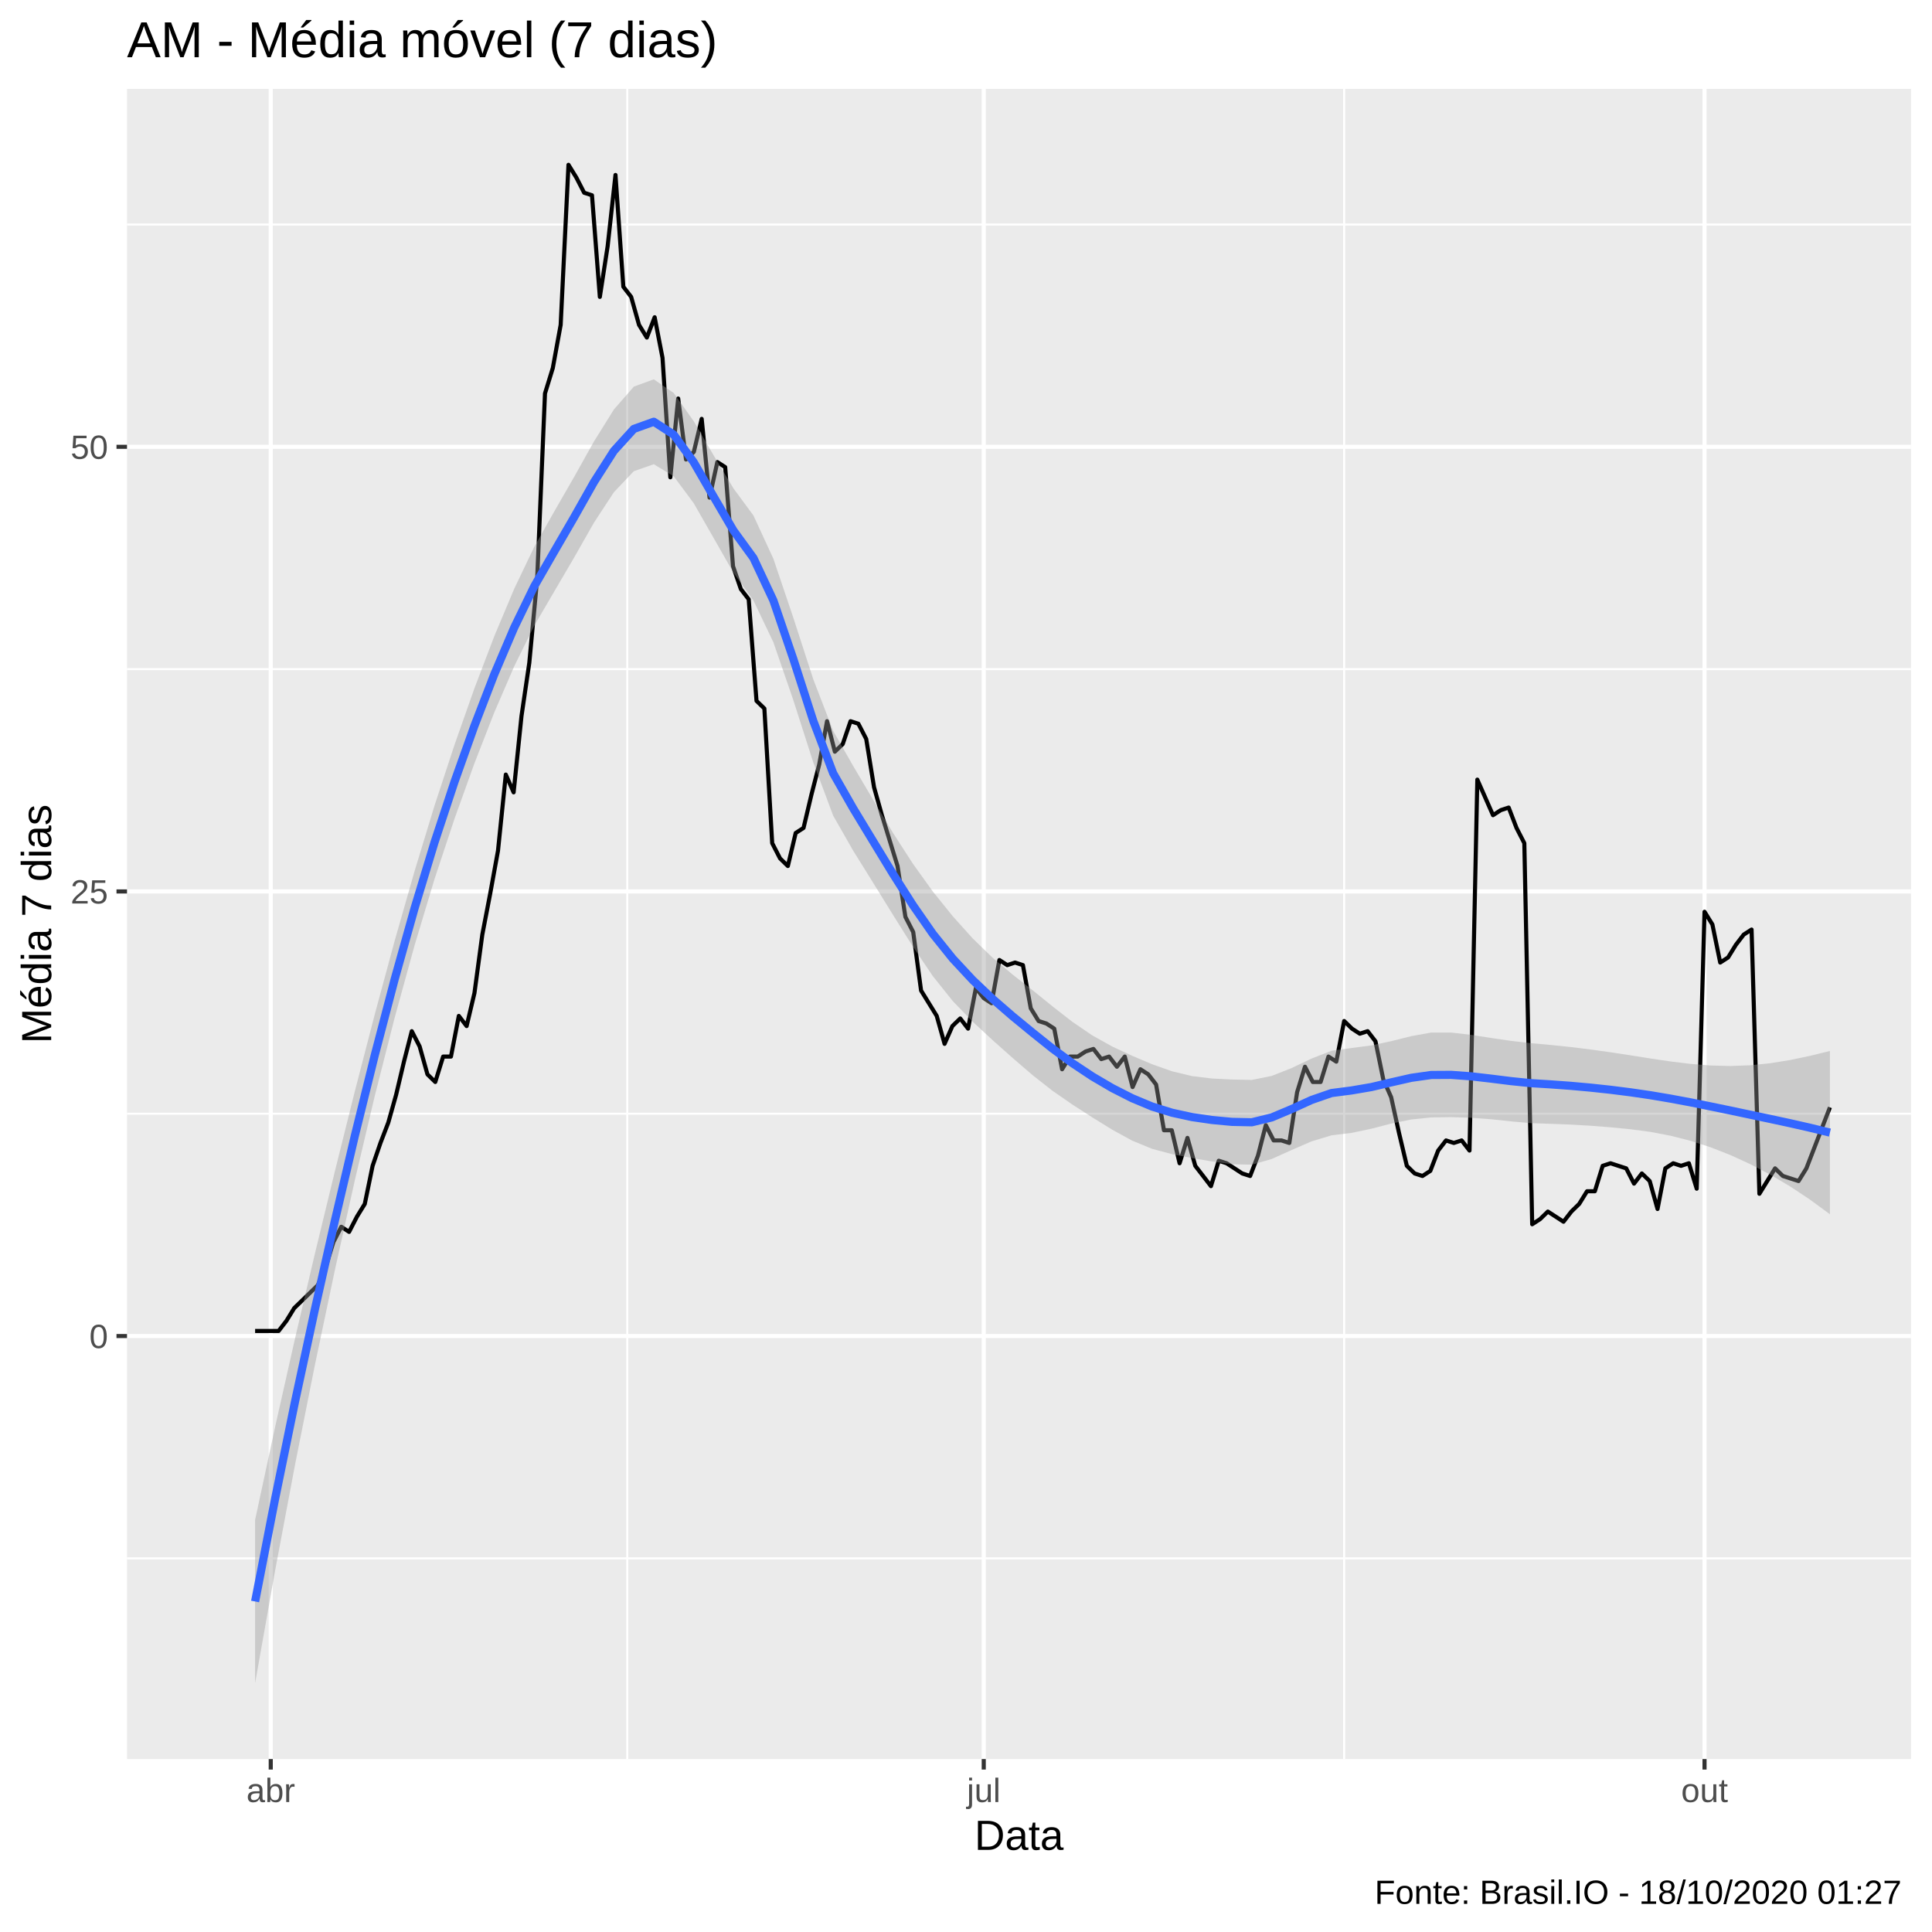
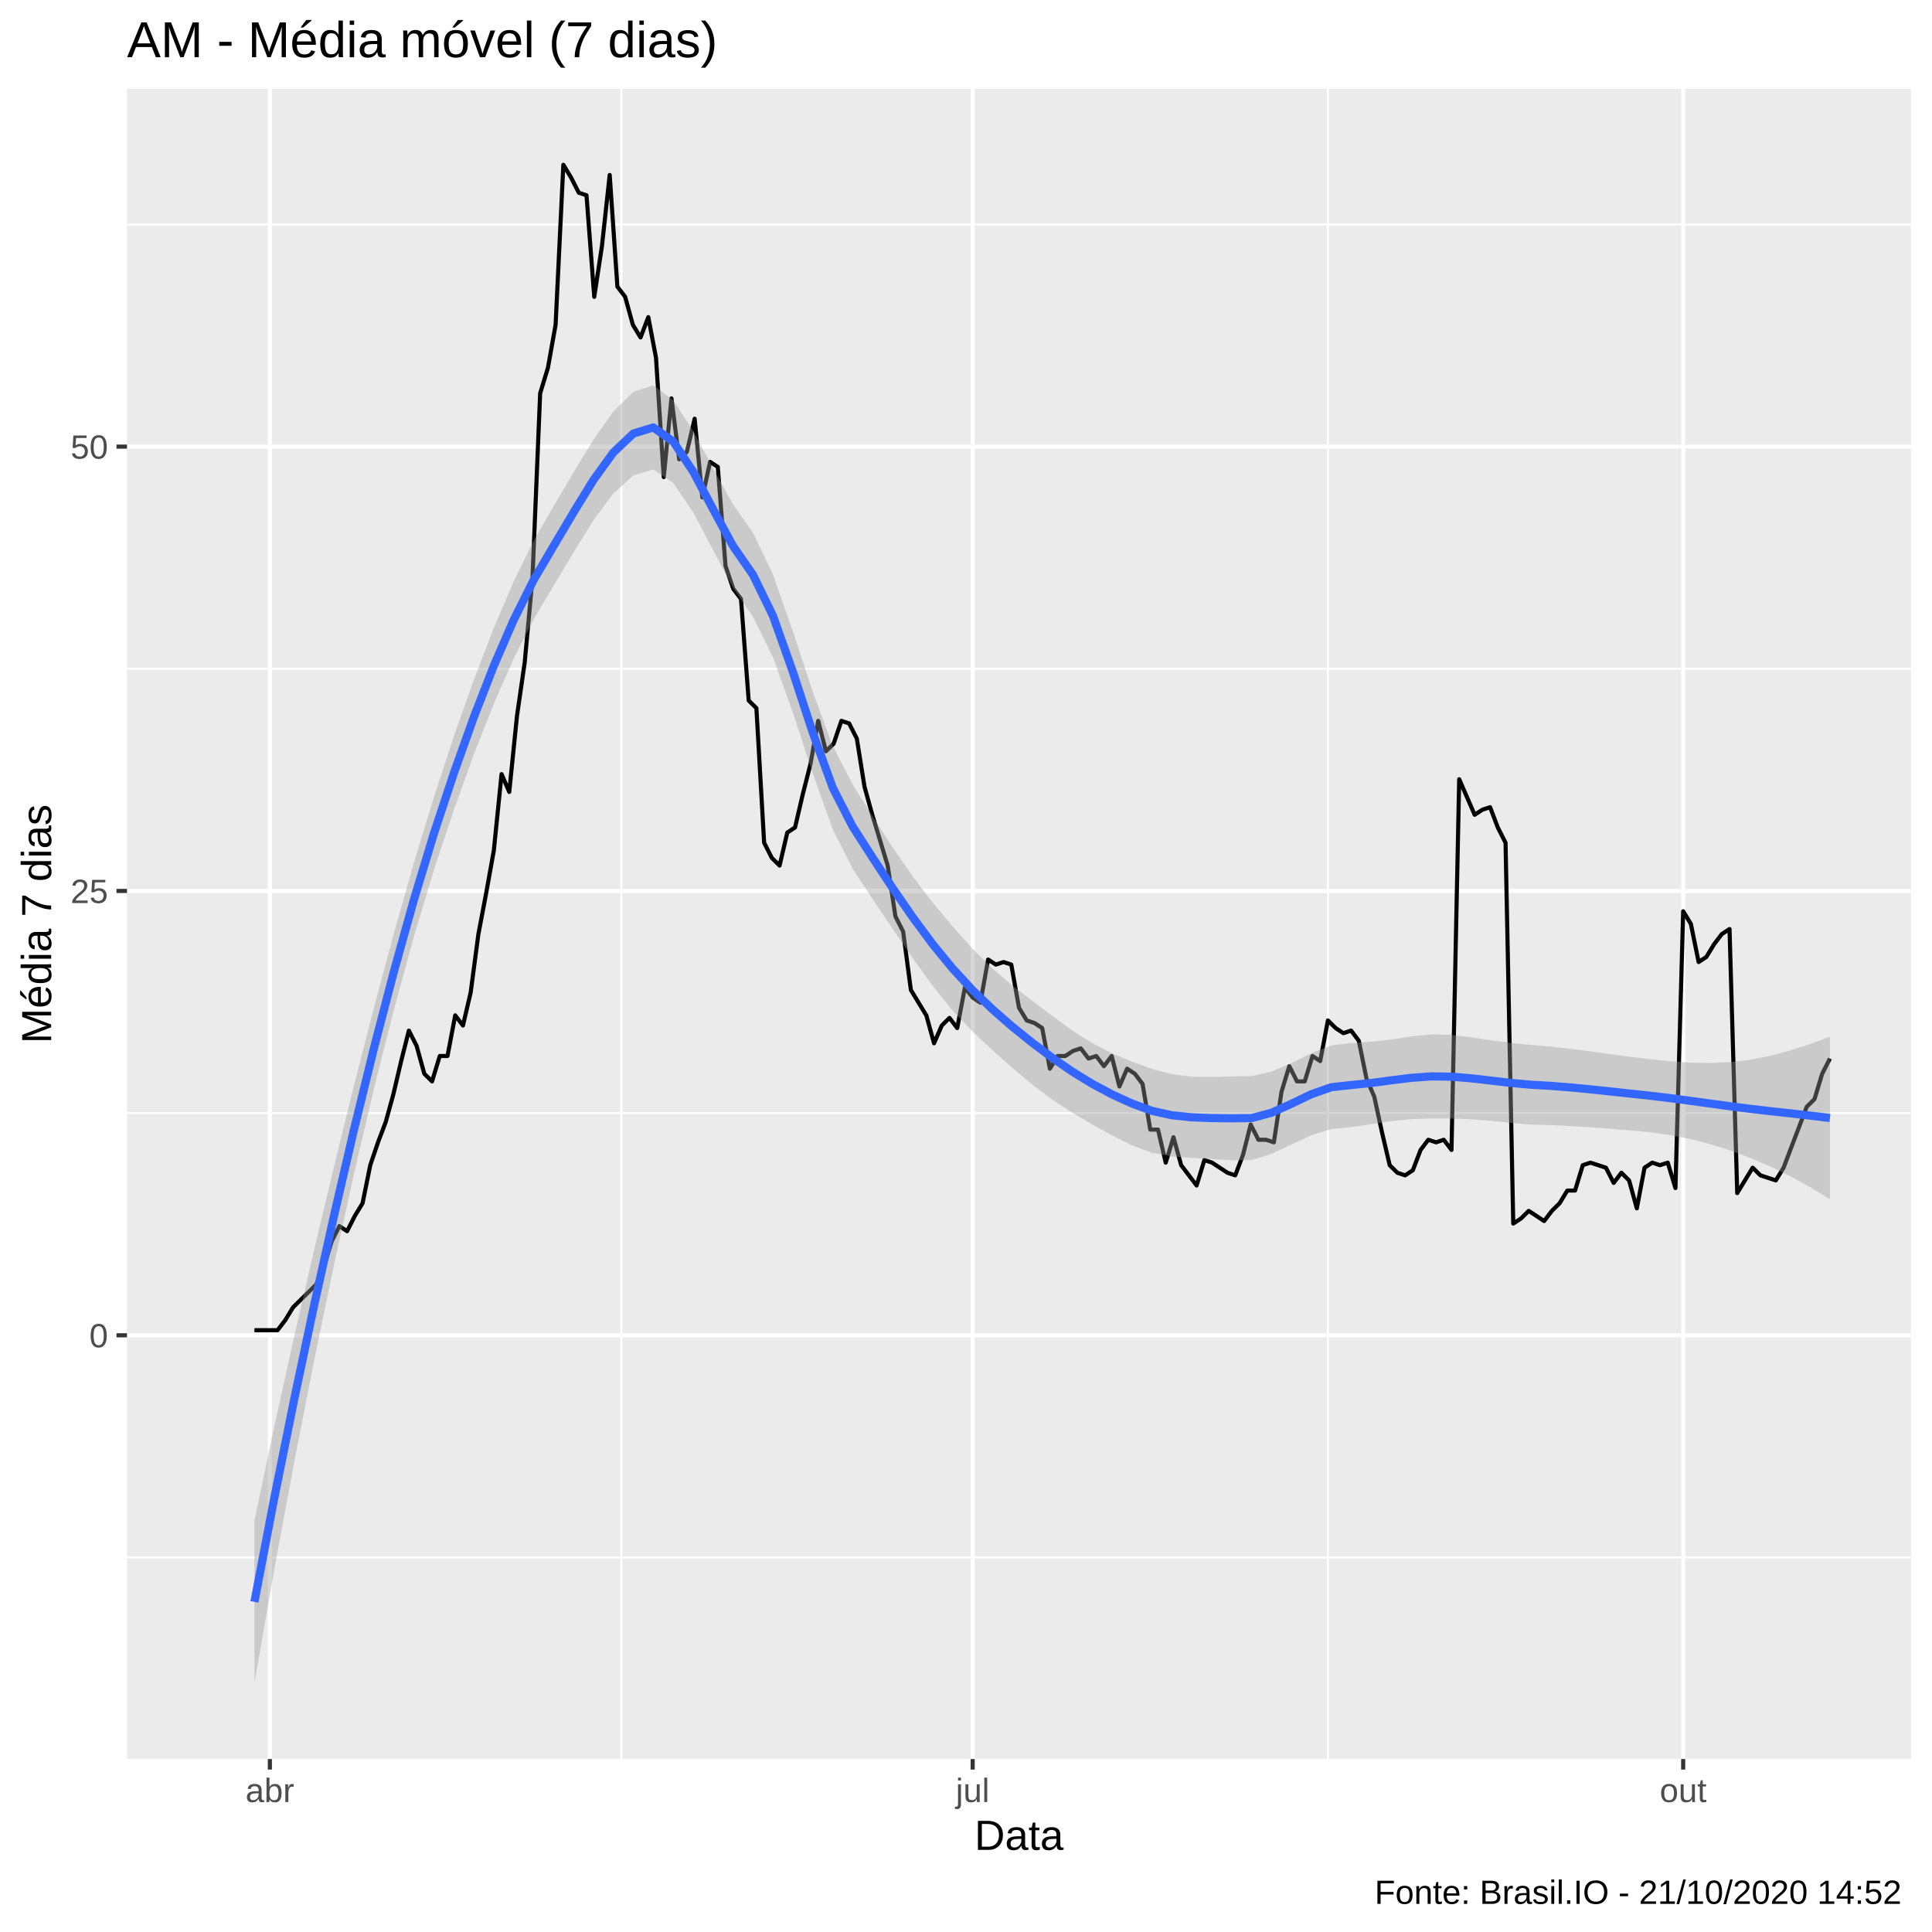
<svg xmlns="http://www.w3.org/2000/svg" viewBox="0 0 504.00 504.00">
  <defs>
    <style type="text/css">
    line, polyline, polygon, path, rect, circle {
      fill: none;
      stroke: #000000;
      stroke-linecap: round;
      stroke-linejoin: round;
      stroke-miterlimit: 10.00;
    }
  </style>
  </defs>
  <rect width="100%" height="100%" style="stroke: none; fill: #FFFFFF;" />
  <rect x="0.00" y="0.00" width="504.00" height="504.00" style="stroke-width: 1.07; stroke: #FFFFFF; fill: #FFFFFF;" />
  <defs>
    <clipPath id="cpMzMuMTN8NDk4LjUyfDQ1OC44OHwyMy4xOQ==">
      <rect x="33.13" y="23.19" width="465.39" height="435.69" />
    </clipPath>
  </defs>
  <rect x="33.13" y="23.19" width="465.39" height="435.69" style="stroke-width: 1.07; stroke: none; fill: #EBEBEB;" clip-path="url(#cpMzMuMTN8NDk4LjUyfDQ1OC44OHwyMy4xOQ==)" />
-   <polyline points="33.13,406.53 498.52,406.53 " style="stroke-width: 0.53; stroke: #FFFFFF; stroke-linecap: butt;" clip-path="url(#cpMzMuMTN8NDk4LjUyfDQ1OC44OHwyMy4xOQ==)" />
-   <polyline points="33.13,290.54 498.52,290.54 " style="stroke-width: 0.53; stroke: #FFFFFF; stroke-linecap: butt;" clip-path="url(#cpMzMuMTN8NDk4LjUyfDQ1OC44OHwyMy4xOQ==)" />
-   <polyline points="33.13,174.55 498.52,174.55 " style="stroke-width: 0.53; stroke: #FFFFFF; stroke-linecap: butt;" clip-path="url(#cpMzMuMTN8NDk4LjUyfDQ1OC44OHwyMy4xOQ==)" />
-   <polyline points="33.13,58.57 498.52,58.57 " style="stroke-width: 0.53; stroke: #FFFFFF; stroke-linecap: butt;" clip-path="url(#cpMzMuMTN8NDk4LjUyfDQ1OC44OHwyMy4xOQ==)" />
-   <polyline points="163.63,458.88 163.63,23.19 " style="stroke-width: 0.53; stroke: #FFFFFF; stroke-linecap: butt;" clip-path="url(#cpMzMuMTN8NDk4LjUyfDQ1OC44OHwyMy4xOQ==)" />
-   <polyline points="350.65,458.88 350.65,23.19 " style="stroke-width: 0.53; stroke: #FFFFFF; stroke-linecap: butt;" clip-path="url(#cpMzMuMTN8NDk4LjUyfDQ1OC44OHwyMy4xOQ==)" />
-   <polyline points="33.13,348.53 498.52,348.53 " style="stroke-width: 1.07; stroke: #FFFFFF; stroke-linecap: butt;" clip-path="url(#cpMzMuMTN8NDk4LjUyfDQ1OC44OHwyMy4xOQ==)" />
-   <polyline points="33.13,232.55 498.52,232.55 " style="stroke-width: 1.07; stroke: #FFFFFF; stroke-linecap: butt;" clip-path="url(#cpMzMuMTN8NDk4LjUyfDQ1OC44OHwyMy4xOQ==)" />
-   <polyline points="33.13,116.56 498.52,116.56 " style="stroke-width: 1.07; stroke: #FFFFFF; stroke-linecap: butt;" clip-path="url(#cpMzMuMTN8NDk4LjUyfDQ1OC44OHwyMy4xOQ==)" />
-   <polyline points="70.63,458.88 70.63,23.19 " style="stroke-width: 1.07; stroke: #FFFFFF; stroke-linecap: butt;" clip-path="url(#cpMzMuMTN8NDk4LjUyfDQ1OC44OHwyMy4xOQ==)" />
-   <polyline points="256.63,458.88 256.63,23.19 " style="stroke-width: 1.07; stroke: #FFFFFF; stroke-linecap: butt;" clip-path="url(#cpMzMuMTN8NDk4LjUyfDQ1OC44OHwyMy4xOQ==)" />
-   <polyline points="444.66,458.88 444.66,23.19 " style="stroke-width: 1.07; stroke: #FFFFFF; stroke-linecap: butt;" clip-path="url(#cpMzMuMTN8NDk4LjUyfDQ1OC44OHwyMy4xOQ==)" />
-   <polyline points="66.55,347.21 68.59,347.21 70.63,347.21 72.68,347.21 74.72,344.56 76.76,341.24 78.81,339.26 80.85,337.27 82.90,335.28 84.94,330.64 86.98,324.01 89.03,320.03 91.07,321.36 93.12,317.38 95.16,314.07 97.20,304.13 99.25,298.16 101.29,292.86 103.34,285.57 105.38,276.95 107.42,269.00 109.47,272.98 111.51,280.27 113.55,282.26 115.60,275.63 117.64,275.63 119.69,265.02 121.73,267.67 123.77,259.06 125.82,243.81 127.86,233.21 129.91,221.94 131.95,202.06 133.99,206.70 136.04,186.81 138.08,172.90 140.13,151.02 142.17,102.64 144.21,96.01 146.26,84.75 148.30,42.99 150.34,46.30 152.39,50.28 154.43,50.94 156.48,77.45 158.52,64.20 160.56,45.64 162.61,74.80 164.65,77.45 166.70,84.75 168.74,88.06 170.78,82.76 172.83,93.36 174.87,124.51 176.92,103.97 178.96,119.87 181.00,117.88 183.05,109.27 185.09,129.81 187.13,120.54 189.18,121.86 191.22,147.71 193.27,153.68 195.31,156.33 197.35,182.84 199.40,184.83 201.44,219.95 203.49,223.93 205.53,225.92 207.57,217.30 209.62,215.98 211.66,207.36 213.71,199.41 215.75,188.14 217.79,196.09 219.84,194.11 221.88,188.14 223.92,188.80 225.97,192.78 228.01,205.37 230.06,212.66 232.10,219.29 234.14,225.92 236.19,239.17 238.23,243.15 240.28,258.40 242.32,261.71 244.36,265.02 246.41,272.31 248.45,267.67 250.50,265.69 252.54,268.34 254.58,257.73 256.63,260.38 258.67,261.71 260.71,250.44 262.76,251.77 264.80,251.10 266.85,251.77 268.89,263.03 270.93,266.35 272.98,267.01 275.02,268.34 277.07,278.94 279.11,275.63 281.15,275.63 283.20,274.30 285.24,273.64 287.29,276.29 289.33,275.63 291.37,278.28 293.42,275.63 295.46,283.58 297.50,278.94 299.55,280.27 301.59,282.92 303.64,294.85 305.68,294.85 307.72,303.46 309.77,296.84 311.81,304.13 313.86,306.78 315.90,309.43 317.94,302.80 319.99,303.46 322.03,304.79 324.07,306.12 326.12,306.78 328.16,301.48 330.21,293.52 332.25,297.50 334.29,297.50 336.34,298.16 338.38,284.91 340.43,278.28 342.47,282.26 344.51,282.26 346.56,275.63 348.60,276.95 350.65,266.35 352.69,268.34 354.73,269.66 356.78,269.00 358.82,271.65 360.86,281.59 362.91,286.23 364.95,295.51 367.00,304.13 369.04,306.12 371.08,306.78 373.13,305.45 375.17,300.15 377.22,297.50 379.26,298.16 381.30,297.50 383.35,300.15 385.39,203.38 387.44,208.02 389.48,212.66 391.52,211.34 393.57,210.67 395.61,215.98 397.65,219.95 399.70,319.37 401.74,318.05 403.79,316.06 405.83,317.38 407.87,318.71 409.92,316.06 411.96,314.07 414.01,310.76 416.05,310.76 418.09,304.13 420.14,303.46 422.18,304.13 424.23,304.79 426.27,308.77 428.31,306.12 430.36,308.10 432.40,315.39 434.44,304.79 436.49,303.46 438.53,304.13 440.58,303.46 442.62,310.09 444.66,237.85 446.71,241.16 448.75,251.10 450.80,249.78 452.84,246.47 454.88,243.81 456.93,242.49 458.97,311.42 461.02,308.10 463.06,304.79 465.10,306.78 467.15,307.44 469.19,308.10 471.23,304.79 473.28,299.49 475.32,294.19 477.37,288.88 " style="stroke-width: 1.07; stroke-linecap: butt;" clip-path="url(#cpMzMuMTN8NDk4LjUyfDQ1OC44OHwyMy4xOQ==)" />
-   <polygon points="66.55,396.48 71.75,372.32 76.95,349.22 82.15,327.03 87.35,305.59 92.55,284.75 97.75,264.66 102.95,245.45 108.15,227.25 113.35,210.17 118.55,194.35 123.75,179.60 128.95,165.95 134.15,153.58 139.35,142.70 144.55,133.50 149.75,124.46 154.95,115.16 160.15,106.82 165.35,100.86 170.55,98.95 175.75,102.52 180.95,109.84 186.15,118.77 191.35,127.42 196.55,134.48 201.75,145.75 206.95,161.14 212.15,177.17 217.35,190.67 222.55,199.79 227.75,208.60 232.95,217.27 238.15,225.32 243.35,232.57 248.55,239.02 253.75,244.81 258.96,249.86 264.16,254.23 269.36,258.31 274.56,262.52 279.76,266.57 284.96,270.11 290.16,273.01 295.36,275.43 300.56,277.63 305.76,279.47 310.96,280.72 316.16,281.35 321.36,281.61 326.56,281.72 331.76,280.67 336.96,278.62 342.16,276.14 347.36,274.11 352.56,273.40 357.76,272.71 362.96,271.60 368.16,270.30 373.36,269.36 378.56,269.36 383.76,269.96 388.96,270.77 394.16,271.53 399.36,272.13 404.56,272.60 409.76,273.14 414.96,273.78 420.16,274.51 425.36,275.30 430.56,276.13 435.76,276.90 440.96,277.53 446.16,277.95 451.37,278.09 456.57,277.90 461.77,277.37 466.97,276.53 472.17,275.44 477.37,274.16 477.37,316.76 472.17,312.94 466.97,309.49 461.77,306.41 456.57,303.68 451.37,301.30 446.16,299.26 440.96,297.59 435.76,296.27 430.56,295.28 425.36,294.59 420.16,294.08 414.96,293.67 409.76,293.37 404.56,293.17 399.36,293.00 394.16,292.53 388.96,291.98 383.76,291.59 378.56,291.43 373.36,291.50 368.16,292.04 362.96,293.10 357.76,294.45 352.56,295.54 347.36,296.17 342.16,297.74 336.96,300.00 331.76,302.34 326.56,303.83 321.36,303.71 316.16,302.99 310.96,302.10 305.76,301.09 300.56,299.70 295.36,297.56 290.16,294.71 284.96,291.50 279.76,288.15 274.56,284.55 269.36,280.46 264.16,275.99 258.96,271.36 253.75,266.53 248.55,261.15 243.35,254.64 238.15,246.94 232.95,238.65 227.75,230.24 222.55,221.89 217.35,212.78 212.15,198.86 206.95,182.64 201.75,167.54 196.55,156.65 191.35,149.43 186.15,140.32 180.95,131.24 175.75,124.25 170.55,121.10 165.35,122.92 160.15,128.40 154.95,136.34 149.75,145.48 144.55,154.36 139.35,163.26 134.15,173.81 128.95,185.84 123.75,199.17 118.55,213.64 113.35,229.33 108.15,246.62 102.95,265.51 97.75,285.97 92.55,307.96 87.35,331.37 82.15,356.07 76.95,382.18 71.75,409.82 66.55,439.07 " style="stroke-width: 0.00; stroke: none; fill: #999999; fill-opacity: 0.40;" clip-path="url(#cpMzMuMTN8NDk4LjUyfDQ1OC44OHwyMy4xOQ==)" />
-   <polyline points="66.55,396.48 71.75,372.32 76.95,349.22 82.15,327.03 87.35,305.59 92.55,284.75 97.75,264.66 102.95,245.45 108.15,227.25 113.35,210.17 118.55,194.35 123.75,179.60 128.95,165.95 134.15,153.58 139.35,142.70 144.55,133.50 149.75,124.46 154.95,115.16 160.15,106.82 165.35,100.86 170.55,98.95 175.75,102.52 180.95,109.84 186.15,118.77 191.35,127.42 196.55,134.48 201.75,145.75 206.95,161.14 212.15,177.17 217.35,190.67 222.55,199.79 227.75,208.60 232.95,217.27 238.15,225.32 243.35,232.57 248.55,239.02 253.75,244.81 258.96,249.86 264.16,254.23 269.36,258.31 274.56,262.52 279.76,266.57 284.96,270.11 290.16,273.01 295.36,275.43 300.56,277.63 305.76,279.47 310.96,280.72 316.16,281.35 321.36,281.61 326.56,281.72 331.76,280.67 336.96,278.62 342.16,276.14 347.36,274.11 352.56,273.40 357.76,272.71 362.96,271.60 368.16,270.30 373.36,269.36 378.56,269.36 383.76,269.96 388.96,270.77 394.16,271.53 399.36,272.13 404.56,272.60 409.76,273.14 414.96,273.78 420.16,274.51 425.36,275.30 430.56,276.13 435.76,276.90 440.96,277.53 446.16,277.95 451.37,278.09 456.57,277.90 461.77,277.37 466.97,276.53 472.17,275.44 477.37,274.16 " style="stroke-width: 2.13; stroke: none;" clip-path="url(#cpMzMuMTN8NDk4LjUyfDQ1OC44OHwyMy4xOQ==)" />
-   <polyline points="477.37,316.76 472.17,312.94 466.97,309.49 461.77,306.41 456.57,303.68 451.37,301.30 446.16,299.26 440.96,297.59 435.76,296.27 430.56,295.28 425.36,294.59 420.16,294.08 414.96,293.67 409.76,293.37 404.56,293.17 399.36,293.00 394.16,292.53 388.96,291.98 383.76,291.59 378.56,291.43 373.36,291.50 368.16,292.04 362.96,293.10 357.76,294.45 352.56,295.54 347.36,296.17 342.16,297.74 336.96,300.00 331.76,302.34 326.56,303.83 321.36,303.71 316.16,302.99 310.96,302.10 305.76,301.09 300.56,299.70 295.36,297.56 290.16,294.71 284.96,291.50 279.76,288.15 274.56,284.55 269.36,280.46 264.16,275.99 258.96,271.36 253.75,266.53 248.55,261.15 243.35,254.64 238.15,246.94 232.95,238.65 227.75,230.24 222.55,221.89 217.35,212.78 212.15,198.86 206.95,182.64 201.75,167.54 196.55,156.65 191.35,149.43 186.15,140.32 180.95,131.24 175.75,124.25 170.55,121.10 165.35,122.92 160.15,128.40 154.95,136.34 149.75,145.48 144.55,154.36 139.35,163.26 134.15,173.81 128.95,185.84 123.75,199.17 118.55,213.64 113.35,229.33 108.15,246.62 102.95,265.51 97.75,285.97 92.55,307.96 87.35,331.37 82.15,356.07 76.95,382.18 71.75,409.82 66.55,439.07 " style="stroke-width: 2.13; stroke: none;" clip-path="url(#cpMzMuMTN8NDk4LjUyfDQ1OC44OHwyMy4xOQ==)" />
-   <polyline points="66.55,417.78 71.75,391.07 76.95,365.70 82.15,341.55 87.35,318.48 92.55,296.36 97.75,275.32 102.95,255.48 108.15,236.93 113.35,219.75 118.55,203.99 123.75,189.38 128.95,175.89 134.15,163.70 139.35,152.98 144.55,143.93 149.75,134.97 154.95,125.75 160.15,117.61 165.35,111.89 170.55,110.02 175.75,113.38 180.95,120.54 186.15,129.54 191.35,138.42 196.55,145.56 201.75,156.64 206.95,171.89 212.15,188.02 217.35,201.72 222.55,210.84 227.75,219.42 232.95,227.96 238.15,236.13 243.35,243.61 248.55,250.08 253.75,255.67 258.96,260.61 264.16,265.11 269.36,269.38 274.56,273.54 279.76,277.36 284.96,280.81 290.16,283.86 295.36,286.50 300.56,288.67 305.76,290.28 310.96,291.41 316.16,292.17 321.36,292.66 326.56,292.77 331.76,291.50 336.96,289.31 342.16,286.94 347.36,285.14 352.56,284.47 357.76,283.58 362.96,282.35 368.16,281.17 373.36,280.43 378.56,280.40 383.76,280.78 388.96,281.38 394.16,282.03 399.36,282.56 404.56,282.88 409.76,283.26 414.96,283.73 420.16,284.29 425.36,284.95 430.56,285.71 435.76,286.59 440.96,287.56 446.16,288.61 451.37,289.69 456.57,290.79 461.77,291.89 466.97,293.01 472.17,294.19 477.37,295.46 " style="stroke-width: 2.13; stroke: #3366FF; stroke-linecap: butt;" clip-path="url(#cpMzMuMTN8NDk4LjUyfDQ1OC44OHwyMy4xOQ==)" />
+   <polyline points="33.13,406.29 498.52,406.29 " style="stroke-width: 0.53; stroke: #FFFFFF; stroke-linecap: butt;" clip-path="url(#cpMzMuMTN8NDk4LjUyfDQ1OC44OHwyMy4xOQ==)" />
+   <polyline points="33.13,290.38 498.52,290.38 " style="stroke-width: 0.53; stroke: #FFFFFF; stroke-linecap: butt;" clip-path="url(#cpMzMuMTN8NDk4LjUyfDQ1OC44OHwyMy4xOQ==)" />
+   <polyline points="33.13,174.47 498.52,174.47 " style="stroke-width: 0.53; stroke: #FFFFFF; stroke-linecap: butt;" clip-path="url(#cpMzMuMTN8NDk4LjUyfDQ1OC44OHwyMy4xOQ==)" />
+   <polyline points="33.13,58.56 498.52,58.56 " style="stroke-width: 0.53; stroke: #FFFFFF; stroke-linecap: butt;" clip-path="url(#cpMzMuMTN8NDk4LjUyfDQ1OC44OHwyMy4xOQ==)" />
+   <polyline points="162.07,458.88 162.07,23.19 " style="stroke-width: 0.53; stroke: #FFFFFF; stroke-linecap: butt;" clip-path="url(#cpMzMuMTN8NDk4LjUyfDQ1OC44OHwyMy4xOQ==)" />
+   <polyline points="346.41,458.88 346.41,23.19 " style="stroke-width: 0.53; stroke: #FFFFFF; stroke-linecap: butt;" clip-path="url(#cpMzMuMTN8NDk4LjUyfDQ1OC44OHwyMy4xOQ==)" />
+   <polyline points="33.13,348.34 498.52,348.34 " style="stroke-width: 1.07; stroke: #FFFFFF; stroke-linecap: butt;" clip-path="url(#cpMzMuMTN8NDk4LjUyfDQ1OC44OHwyMy4xOQ==)" />
+   <polyline points="33.13,232.42 498.52,232.42 " style="stroke-width: 1.07; stroke: #FFFFFF; stroke-linecap: butt;" clip-path="url(#cpMzMuMTN8NDk4LjUyfDQ1OC44OHwyMy4xOQ==)" />
+   <polyline points="33.13,116.51 498.52,116.51 " style="stroke-width: 1.07; stroke: #FFFFFF; stroke-linecap: butt;" clip-path="url(#cpMzMuMTN8NDk4LjUyfDQ1OC44OHwyMy4xOQ==)" />
+   <polyline points="70.40,458.88 70.40,23.19 " style="stroke-width: 1.07; stroke: #FFFFFF; stroke-linecap: butt;" clip-path="url(#cpMzMuMTN8NDk4LjUyfDQ1OC44OHwyMy4xOQ==)" />
+   <polyline points="253.74,458.88 253.74,23.19 " style="stroke-width: 1.07; stroke: #FFFFFF; stroke-linecap: butt;" clip-path="url(#cpMzMuMTN8NDk4LjUyfDQ1OC44OHwyMy4xOQ==)" />
+   <polyline points="439.09,458.88 439.09,23.19 " style="stroke-width: 1.07; stroke: #FFFFFF; stroke-linecap: butt;" clip-path="url(#cpMzMuMTN8NDk4LjUyfDQ1OC44OHwyMy4xOQ==)" />
+   <polyline points="66.37,347.01 68.38,347.01 70.40,347.01 72.41,347.01 74.43,344.36 76.44,341.05 78.46,339.06 80.47,337.08 82.49,335.09 84.50,330.45 86.52,323.83 88.53,319.85 90.55,321.18 92.56,317.20 94.58,313.89 96.59,303.96 98.61,298.00 100.62,292.70 102.63,285.41 104.65,276.80 106.66,268.85 108.68,272.83 110.69,280.11 112.71,282.10 114.72,275.48 116.74,275.48 118.75,264.88 120.77,267.53 122.78,258.92 124.80,243.68 126.81,233.09 128.83,221.83 130.84,201.95 132.85,206.59 134.87,186.72 136.88,172.81 138.90,150.95 140.91,102.60 142.93,95.98 144.94,84.72 146.96,42.99 148.97,46.30 150.99,50.28 153.00,50.94 155.02,77.43 157.03,64.19 159.05,45.64 161.06,74.78 163.08,77.43 165.09,84.72 167.10,88.03 169.12,82.73 171.13,93.33 173.15,124.46 175.16,103.93 177.18,119.82 179.19,117.84 181.21,109.23 183.22,129.76 185.24,120.49 187.25,121.81 189.27,147.64 191.28,153.60 193.30,156.25 195.31,182.75 197.32,184.73 199.34,219.84 201.35,223.81 203.37,225.80 205.38,217.19 207.40,215.86 209.41,207.25 211.43,199.31 213.44,188.05 215.46,195.99 217.47,194.01 219.49,188.05 221.50,188.71 223.52,192.68 225.53,205.27 227.55,212.55 229.56,219.18 231.57,225.80 233.59,239.05 235.60,243.02 237.62,258.26 239.63,261.57 241.65,264.88 243.66,272.16 245.68,267.53 247.69,265.54 249.71,268.19 251.72,257.59 253.74,260.24 255.75,261.57 257.77,250.31 259.78,251.63 261.79,250.97 263.81,251.63 265.82,262.89 267.84,266.20 269.85,266.87 271.87,268.19 273.88,278.79 275.90,275.48 277.91,275.48 279.93,274.15 281.94,273.49 283.96,276.14 285.97,275.48 287.99,278.13 290.00,275.48 292.02,283.42 294.03,278.79 296.04,280.11 298.06,282.76 300.07,294.68 302.09,294.68 304.10,303.30 306.12,296.67 308.13,303.96 310.15,306.61 312.16,309.26 314.18,302.63 316.19,303.30 318.21,304.62 320.22,305.94 322.24,306.61 324.25,301.31 326.26,293.36 328.28,297.33 330.29,297.33 332.31,298.00 334.32,284.75 336.34,278.13 338.35,282.10 340.37,282.10 342.38,275.48 344.40,276.80 346.41,266.20 348.43,268.19 350.44,269.52 352.46,268.85 354.47,271.50 356.49,281.44 358.50,286.07 360.51,295.35 362.53,303.96 364.54,305.94 366.56,306.61 368.57,305.28 370.59,299.98 372.60,297.33 374.62,298.00 376.63,297.33 378.65,299.98 380.66,203.28 382.68,207.92 384.69,212.55 386.71,211.23 388.72,210.57 390.73,215.86 392.75,219.84 394.76,319.19 396.78,317.87 398.79,315.88 400.81,317.20 402.82,318.53 404.84,315.88 406.85,313.89 408.87,310.58 410.88,310.58 412.90,303.96 414.91,303.30 416.93,303.96 418.94,304.62 420.96,308.59 422.97,305.94 424.98,307.93 427.00,315.22 429.01,304.62 431.03,303.30 433.04,303.96 435.06,303.30 437.07,309.92 439.09,237.72 441.10,241.03 443.12,250.97 445.13,249.64 447.15,246.33 449.16,243.68 451.18,242.36 453.19,311.24 455.20,307.93 457.22,304.62 459.23,306.61 461.25,307.27 463.26,307.93 465.28,304.62 467.29,299.32 469.31,294.02 471.32,288.72 473.34,286.74 475.35,280.11 477.37,276.14 " style="stroke-width: 1.07; stroke-linecap: butt;" clip-path="url(#cpMzMuMTN8NDk4LjUyfDQ1OC44OHwyMy4xOQ==)" />
+   <polygon points="66.37,396.69 71.57,372.04 76.78,348.51 81.98,325.92 87.18,304.13 92.38,283.01 97.59,262.70 102.79,243.34 107.99,225.04 113.19,207.92 118.40,192.09 123.60,177.37 128.80,163.84 134.00,151.68 139.21,141.06 144.41,132.06 149.61,123.24 154.81,114.70 160.01,107.34 165.22,102.20 170.42,100.53 175.62,104.41 180.82,112.42 186.03,122.18 191.23,131.57 196.43,138.97 201.63,149.84 206.84,164.67 212.04,180.50 217.24,194.62 222.44,204.66 227.65,212.97 232.85,221.06 238.05,228.55 243.25,235.37 248.46,241.63 253.66,247.44 258.86,252.62 264.06,257.08 269.27,261.06 274.47,264.99 279.67,268.78 284.87,272.10 290.08,274.77 295.28,276.93 300.48,278.83 305.68,280.20 310.89,280.88 316.09,280.96 321.29,280.80 326.49,280.73 331.70,279.54 336.90,277.34 342.10,274.75 347.30,272.70 352.51,272.10 357.71,271.76 362.91,271.17 368.11,270.39 373.32,269.83 378.52,269.97 383.72,270.60 388.92,271.38 394.13,272.06 399.33,272.59 404.53,273.03 409.73,273.61 414.94,274.28 420.14,275.00 425.34,275.69 430.54,276.32 435.75,276.85 440.95,277.21 446.15,277.30 451.35,277.07 456.56,276.46 461.76,275.44 466.96,274.06 472.16,272.37 477.37,270.46 477.37,312.84 472.16,309.66 466.96,306.81 461.76,304.28 456.56,302.05 451.35,300.11 446.15,298.47 440.95,297.14 435.75,296.11 430.54,295.38 425.34,294.89 420.14,294.47 414.94,294.08 409.73,293.75 404.53,293.51 399.33,293.36 394.13,292.94 388.92,292.40 383.72,291.98 378.52,291.78 373.32,291.78 368.11,291.96 362.91,292.47 357.71,293.27 352.51,294.01 347.30,294.54 342.10,296.16 336.90,298.54 331.70,301.02 326.49,302.63 321.29,302.66 316.09,302.38 310.89,302.08 305.68,301.66 300.48,300.72 295.28,298.80 290.08,296.20 284.87,293.30 279.67,290.23 274.47,286.87 269.27,282.94 264.06,278.55 258.86,273.93 253.66,269.06 248.46,263.59 243.25,257.11 238.05,249.87 232.85,242.28 227.65,234.56 222.44,226.62 217.24,216.38 212.04,201.83 206.84,185.90 201.63,171.41 196.43,160.92 191.23,153.34 186.03,143.52 180.82,133.64 175.62,125.97 170.42,122.47 165.22,124.01 160.01,128.72 154.81,135.72 149.61,144.12 144.41,152.83 139.21,161.54 134.00,171.82 128.80,183.64 123.60,196.84 118.40,211.29 113.19,226.98 107.99,244.30 102.79,263.27 97.59,283.86 92.38,306.05 87.18,329.72 81.98,354.76 76.78,381.26 71.57,409.33 66.37,439.07 " style="stroke-width: 0.00; stroke: none; fill: #999999; fill-opacity: 0.40;" clip-path="url(#cpMzMuMTN8NDk4LjUyfDQ1OC44OHwyMy4xOQ==)" />
+   <polyline points="66.37,396.69 71.57,372.04 76.78,348.51 81.98,325.92 87.18,304.13 92.38,283.01 97.59,262.70 102.79,243.34 107.99,225.04 113.19,207.92 118.40,192.09 123.60,177.37 128.80,163.84 134.00,151.68 139.21,141.06 144.41,132.06 149.61,123.24 154.81,114.70 160.01,107.34 165.22,102.20 170.42,100.53 175.62,104.41 180.82,112.42 186.03,122.18 191.23,131.57 196.43,138.97 201.63,149.84 206.84,164.67 212.04,180.50 217.24,194.62 222.44,204.66 227.65,212.97 232.85,221.06 238.05,228.55 243.25,235.37 248.46,241.63 253.66,247.44 258.86,252.62 264.06,257.08 269.27,261.06 274.47,264.99 279.67,268.78 284.87,272.10 290.08,274.77 295.28,276.93 300.48,278.83 305.68,280.20 310.89,280.88 316.09,280.96 321.29,280.80 326.49,280.73 331.70,279.54 336.90,277.34 342.10,274.75 347.30,272.70 352.51,272.10 357.71,271.76 362.91,271.17 368.11,270.39 373.32,269.83 378.52,269.97 383.72,270.60 388.92,271.38 394.13,272.06 399.33,272.59 404.53,273.03 409.73,273.61 414.94,274.28 420.14,275.00 425.34,275.69 430.54,276.32 435.75,276.85 440.95,277.21 446.15,277.30 451.35,277.07 456.56,276.46 461.76,275.44 466.96,274.06 472.16,272.37 477.37,270.46 " style="stroke-width: 2.13; stroke: none;" clip-path="url(#cpMzMuMTN8NDk4LjUyfDQ1OC44OHwyMy4xOQ==)" />
+   <polyline points="477.37,312.84 472.16,309.66 466.96,306.81 461.76,304.28 456.56,302.05 451.35,300.11 446.15,298.47 440.95,297.14 435.75,296.11 430.54,295.38 425.34,294.89 420.14,294.47 414.94,294.08 409.73,293.75 404.53,293.51 399.33,293.36 394.13,292.94 388.92,292.40 383.72,291.98 378.52,291.78 373.32,291.78 368.11,291.96 362.91,292.47 357.71,293.27 352.51,294.01 347.30,294.54 342.10,296.16 336.90,298.54 331.70,301.02 326.49,302.63 321.29,302.66 316.09,302.38 310.89,302.08 305.68,301.66 300.48,300.72 295.28,298.80 290.08,296.20 284.87,293.30 279.67,290.23 274.47,286.87 269.27,282.94 264.06,278.55 258.86,273.93 253.66,269.06 248.46,263.59 243.25,257.11 238.05,249.87 232.85,242.28 227.65,234.56 222.44,226.62 217.24,216.38 212.04,201.83 206.84,185.90 201.63,171.41 196.43,160.92 191.23,153.34 186.03,143.52 180.82,133.64 175.62,125.97 170.42,122.47 165.22,124.01 160.01,128.72 154.81,135.72 149.61,144.12 144.41,152.83 139.21,161.54 134.00,171.82 128.80,183.64 123.60,196.84 118.40,211.29 113.19,226.98 107.99,244.30 102.79,263.27 97.59,283.86 92.38,306.05 87.18,329.72 81.98,354.76 76.78,381.26 71.57,409.33 66.37,439.07 " style="stroke-width: 2.13; stroke: none;" clip-path="url(#cpMzMuMTN8NDk4LjUyfDQ1OC44OHwyMy4xOQ==)" />
+   <polyline points="66.37,417.88 71.57,390.69 76.78,364.88 81.98,340.34 87.18,316.93 92.38,294.53 97.59,273.28 102.79,253.30 107.99,234.67 113.19,217.45 118.40,201.69 123.60,187.11 128.80,173.74 134.00,161.75 139.21,151.30 144.41,142.45 149.61,133.68 154.81,125.21 160.01,118.03 165.22,113.10 170.42,111.50 175.62,115.19 180.82,123.03 186.03,132.85 191.23,142.46 196.43,149.95 201.63,160.62 206.84,175.28 212.04,191.17 217.24,205.50 222.44,215.64 227.65,223.76 232.85,231.67 238.05,239.21 243.25,246.24 248.46,252.61 253.66,258.25 258.86,263.27 264.06,267.81 269.27,272.00 274.47,275.93 279.67,279.51 284.87,282.70 290.08,285.49 295.28,287.87 300.48,289.78 305.68,290.93 310.89,291.48 316.09,291.67 321.29,291.73 326.49,291.68 331.70,290.28 336.90,287.94 342.10,285.45 347.30,283.62 352.51,283.05 357.71,282.52 362.91,281.82 368.11,281.18 373.32,280.80 378.52,280.87 383.72,281.29 388.92,281.89 394.13,282.50 399.33,282.97 404.53,283.27 409.73,283.68 414.94,284.18 420.14,284.73 425.34,285.29 430.54,285.85 435.75,286.48 440.95,287.17 446.15,287.88 451.35,288.59 456.56,289.26 461.76,289.86 466.96,290.43 472.16,291.02 477.37,291.65 " style="stroke-width: 2.13; stroke: #3366FF; stroke-linecap: butt;" clip-path="url(#cpMzMuMTN8NDk4LjUyfDQ1OC44OHwyMy4xOQ==)" />
  <defs>
    <clipPath id="cpMC4wMHw1MDQuMDB8NTA0LjAwfDAuMDA=">
      <rect x="0.00" y="0.00" width="504.00" height="504.00" />
    </clipPath>
  </defs>
  <g clip-path="url(#cpMC4wMHw1MDQuMDB8NTA0LjAwfDAuMDA=)">
-     <text x="23.30" y="351.68" style="font-size: 8.80px; fill: #4D4D4D; font-family: Arial;" textLength="4.89px" lengthAdjust="spacingAndGlyphs">0</text>
+     <text x="23.30" y="351.48" style="font-size: 8.80px; fill: #4D4D4D; font-family: Arial;" textLength="4.89px" lengthAdjust="spacingAndGlyphs">0</text>
  </g>
  <g clip-path="url(#cpMC4wMHw1MDQuMDB8NTA0LjAwfDAuMDA=)">
-     <text x="18.41" y="235.70" style="font-size: 8.80px; fill: #4D4D4D; font-family: Arial;" textLength="9.79px" lengthAdjust="spacingAndGlyphs">25</text>
+     <text x="18.41" y="235.57" style="font-size: 8.80px; fill: #4D4D4D; font-family: Arial;" textLength="9.79px" lengthAdjust="spacingAndGlyphs">25</text>
  </g>
  <g clip-path="url(#cpMC4wMHw1MDQuMDB8NTA0LjAwfDAuMDA=)">
-     <text x="18.41" y="119.71" style="font-size: 8.80px; fill: #4D4D4D; font-family: Arial;" textLength="9.79px" lengthAdjust="spacingAndGlyphs">50</text>
+     <text x="18.41" y="119.66" style="font-size: 8.80px; fill: #4D4D4D; font-family: Arial;" textLength="9.79px" lengthAdjust="spacingAndGlyphs">50</text>
  </g>
-   <polyline points="30.39,348.53 33.13,348.53 " style="stroke-width: 1.07; stroke: #333333; stroke-linecap: butt;" clip-path="url(#cpMC4wMHw1MDQuMDB8NTA0LjAwfDAuMDA=)" />
-   <polyline points="30.39,232.55 33.13,232.55 " style="stroke-width: 1.07; stroke: #333333; stroke-linecap: butt;" clip-path="url(#cpMC4wMHw1MDQuMDB8NTA0LjAwfDAuMDA=)" />
-   <polyline points="30.39,116.56 33.13,116.56 " style="stroke-width: 1.07; stroke: #333333; stroke-linecap: butt;" clip-path="url(#cpMC4wMHw1MDQuMDB8NTA0LjAwfDAuMDA=)" />
-   <polyline points="70.63,461.62 70.63,458.88 " style="stroke-width: 1.07; stroke: #333333; stroke-linecap: butt;" clip-path="url(#cpMC4wMHw1MDQuMDB8NTA0LjAwfDAuMDA=)" />
-   <polyline points="256.63,461.62 256.63,458.88 " style="stroke-width: 1.07; stroke: #333333; stroke-linecap: butt;" clip-path="url(#cpMC4wMHw1MDQuMDB8NTA0LjAwfDAuMDA=)" />
-   <polyline points="444.66,461.62 444.66,458.88 " style="stroke-width: 1.07; stroke: #333333; stroke-linecap: butt;" clip-path="url(#cpMC4wMHw1MDQuMDB8NTA0LjAwfDAuMDA=)" />
+   <polyline points="30.39,348.34 33.13,348.34 " style="stroke-width: 1.07; stroke: #333333; stroke-linecap: butt;" clip-path="url(#cpMC4wMHw1MDQuMDB8NTA0LjAwfDAuMDA=)" />
+   <polyline points="30.39,232.42 33.13,232.42 " style="stroke-width: 1.07; stroke: #333333; stroke-linecap: butt;" clip-path="url(#cpMC4wMHw1MDQuMDB8NTA0LjAwfDAuMDA=)" />
+   <polyline points="30.39,116.51 33.13,116.51 " style="stroke-width: 1.07; stroke: #333333; stroke-linecap: butt;" clip-path="url(#cpMC4wMHw1MDQuMDB8NTA0LjAwfDAuMDA=)" />
+   <polyline points="70.40,461.62 70.40,458.88 " style="stroke-width: 1.07; stroke: #333333; stroke-linecap: butt;" clip-path="url(#cpMC4wMHw1MDQuMDB8NTA0LjAwfDAuMDA=)" />
+   <polyline points="253.74,461.62 253.74,458.88 " style="stroke-width: 1.07; stroke: #333333; stroke-linecap: butt;" clip-path="url(#cpMC4wMHw1MDQuMDB8NTA0LjAwfDAuMDA=)" />
+   <polyline points="439.09,461.62 439.09,458.88 " style="stroke-width: 1.07; stroke: #333333; stroke-linecap: butt;" clip-path="url(#cpMC4wMHw1MDQuMDB8NTA0LjAwfDAuMDA=)" />
  <g clip-path="url(#cpMC4wMHw1MDQuMDB8NTA0LjAwfDAuMDA=)">
-     <text x="64.27" y="470.11" style="font-size: 8.80px; fill: #4D4D4D; font-family: Arial;" textLength="12.72px" lengthAdjust="spacingAndGlyphs">abr</text>
+     <text x="64.04" y="470.11" style="font-size: 8.80px; fill: #4D4D4D; font-family: Arial;" textLength="12.72px" lengthAdjust="spacingAndGlyphs">abr</text>
  </g>
  <g clip-path="url(#cpMC4wMHw1MDQuMDB8NTA0LjAwfDAuMDA=)">
-     <text x="252.22" y="470.11" style="font-size: 8.80px; fill: #4D4D4D; font-family: Arial;" textLength="8.80px" lengthAdjust="spacingAndGlyphs">jul</text>
+     <text x="249.33" y="470.11" style="font-size: 8.80px; fill: #4D4D4D; font-family: Arial;" textLength="8.80px" lengthAdjust="spacingAndGlyphs">jul</text>
  </g>
  <g clip-path="url(#cpMC4wMHw1MDQuMDB8NTA0LjAwfDAuMDA=)">
-     <text x="438.55" y="470.11" style="font-size: 8.80px; fill: #4D4D4D; font-family: Arial;" textLength="12.23px" lengthAdjust="spacingAndGlyphs">out</text>
+     <text x="432.97" y="470.11" style="font-size: 8.80px; fill: #4D4D4D; font-family: Arial;" textLength="12.23px" lengthAdjust="spacingAndGlyphs">out</text>
  </g>
  <g clip-path="url(#cpMC4wMHw1MDQuMDB8NTA0LjAwfDAuMDA=)">
    <text x="254.21" y="482.57" style="font-size: 11.00px; font-family: Arial;" textLength="23.24px" lengthAdjust="spacingAndGlyphs">Data</text>
  </g>
  <g clip-path="url(#cpMC4wMHw1MDQuMDB8NTA0LjAwfDAuMDA=)">
    <text transform="translate(13.35,272.22) rotate(-90)" style="font-size: 11.00px; font-family: Arial;" textLength="62.37px" lengthAdjust="spacingAndGlyphs">Média 7 dias</text>
  </g>
  <g clip-path="url(#cpMC4wMHw1MDQuMDB8NTA0LjAwfDAuMDA=)">
    <text x="33.13" y="14.93" style="font-size: 13.20px; font-family: Arial;" textLength="154.04px" lengthAdjust="spacingAndGlyphs">AM - Média móvel (7 dias)</text>
  </g>
  <g clip-path="url(#cpMC4wMHw1MDQuMDB8NTA0LjAwfDAuMDA=)">
-     <text x="358.61" y="496.67" style="font-size: 8.80px; font-family: Arial;" textLength="139.91px" lengthAdjust="spacingAndGlyphs">Fonte: Brasil.IO -  18/10/2020 01:27</text>
+     <text x="358.61" y="496.67" style="font-size: 8.80px; font-family: Arial;" textLength="139.91px" lengthAdjust="spacingAndGlyphs">Fonte: Brasil.IO -  21/10/2020 14:52</text>
  </g>
</svg>
